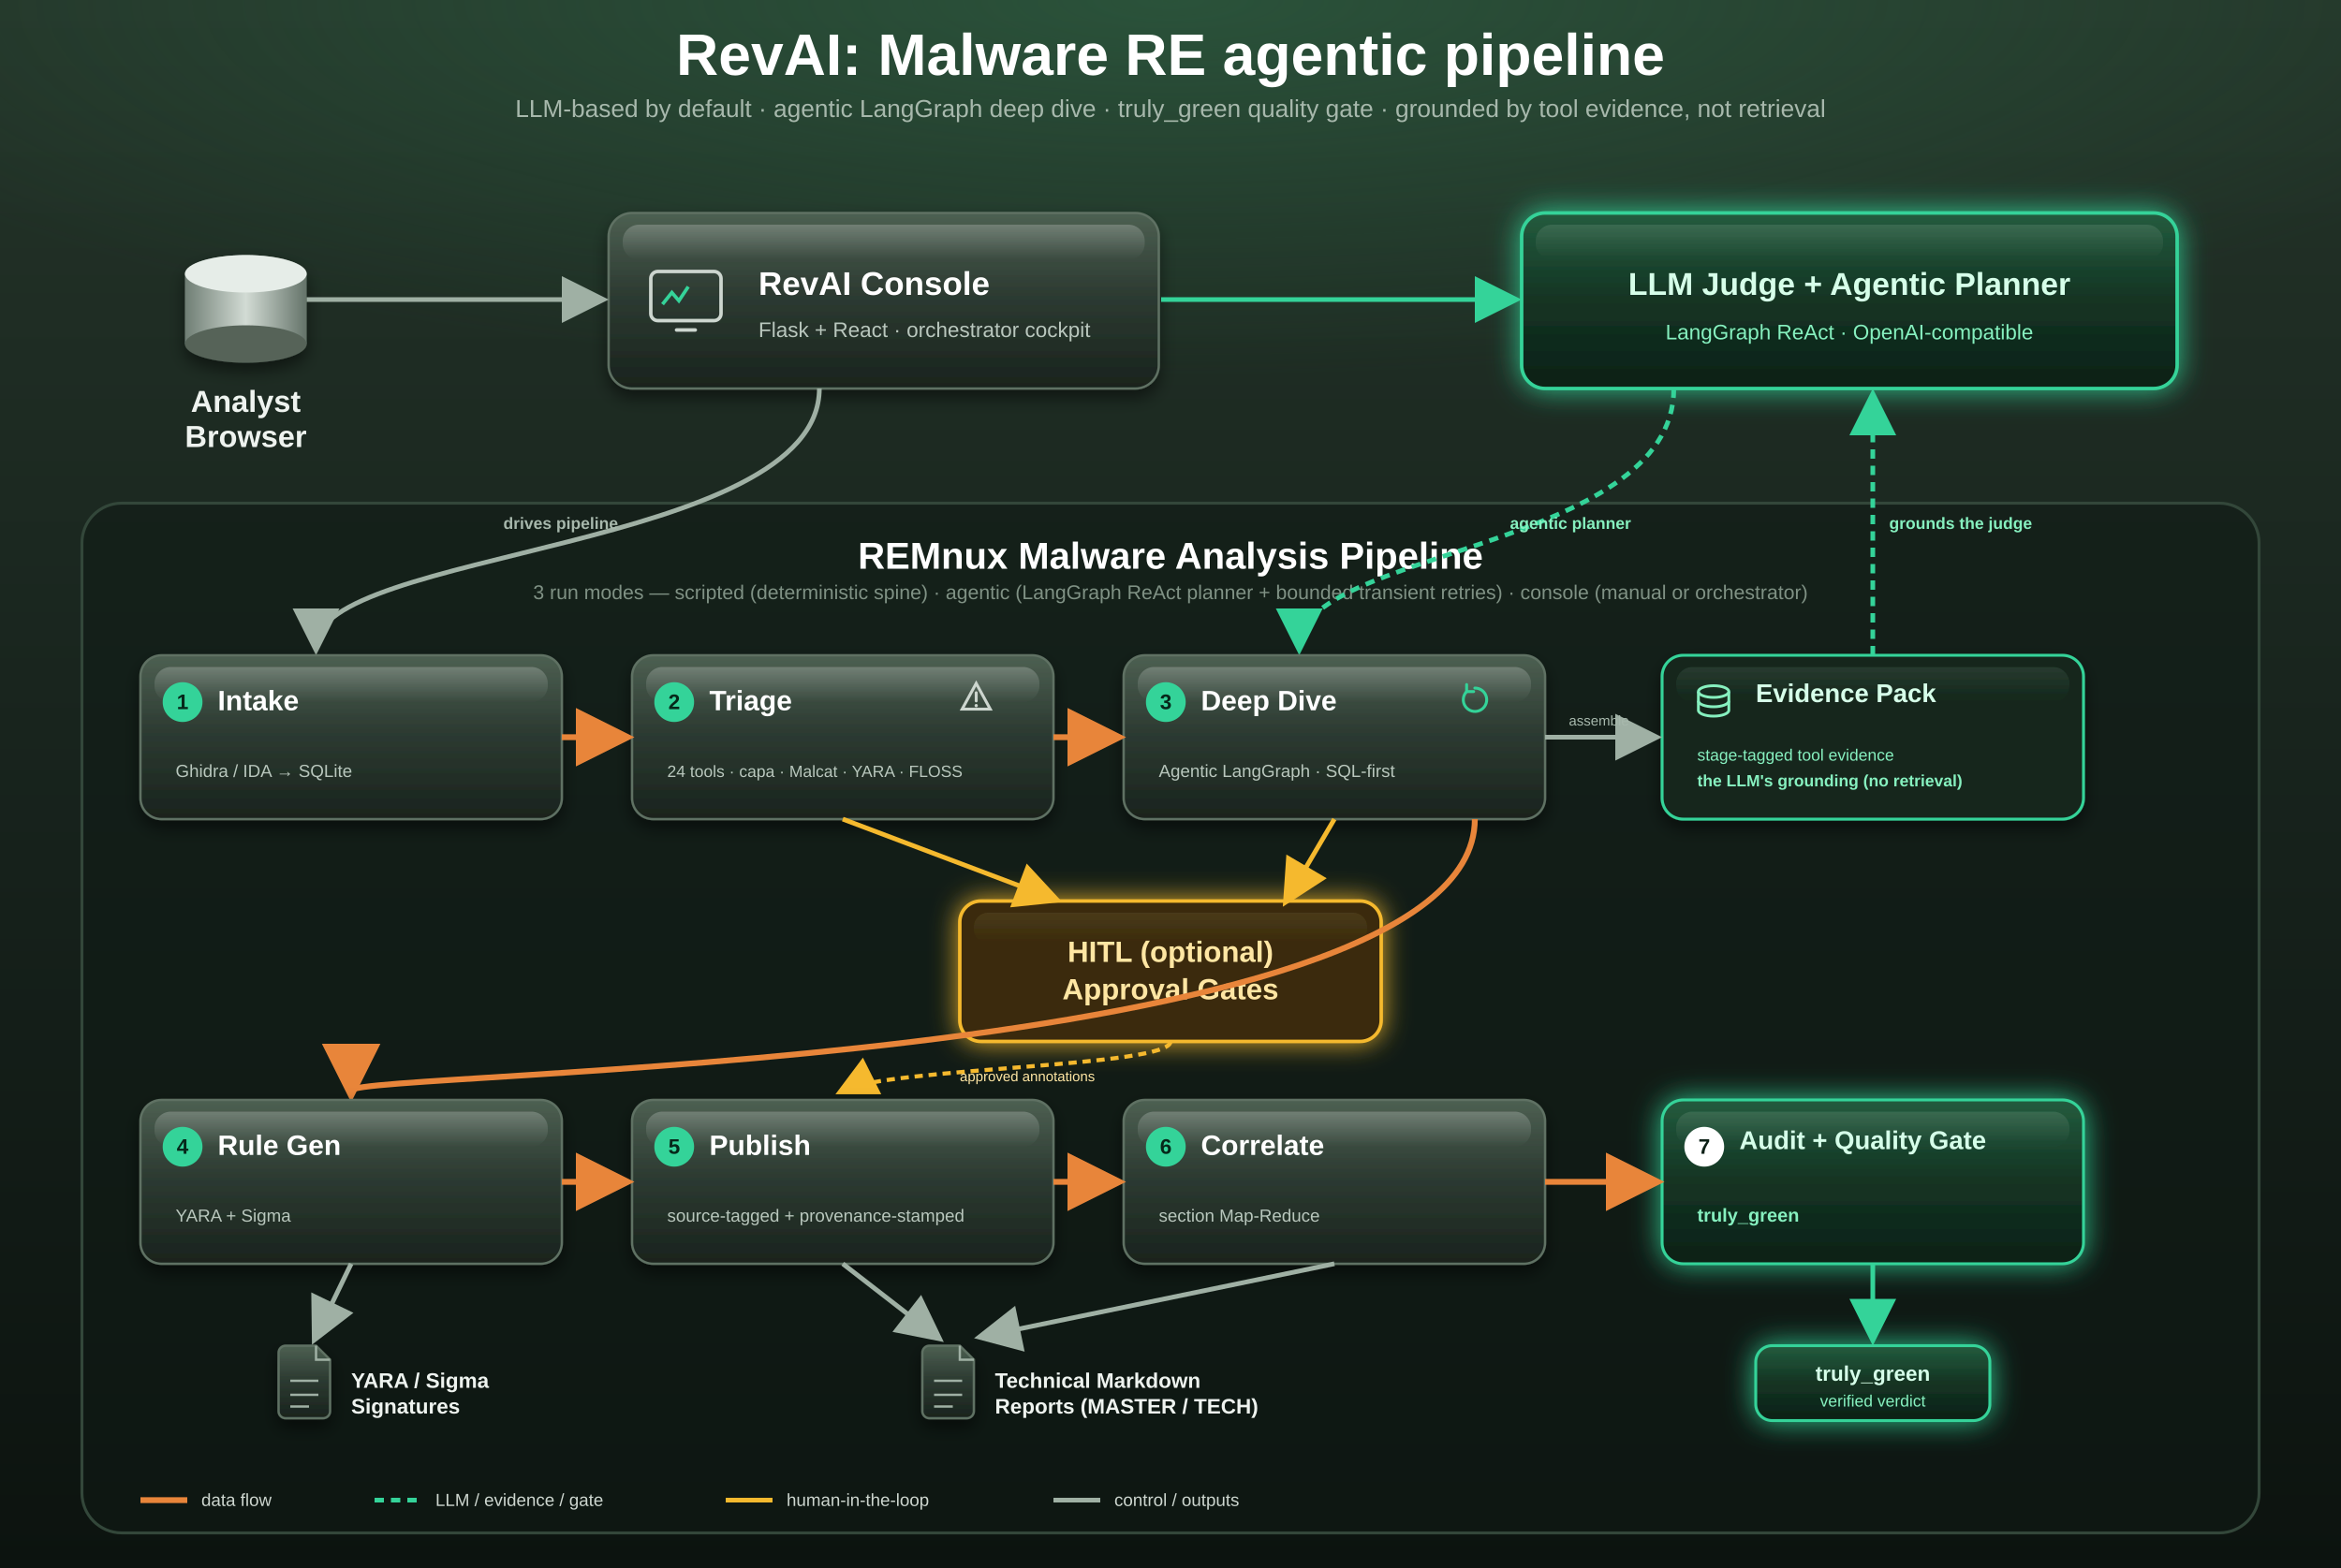
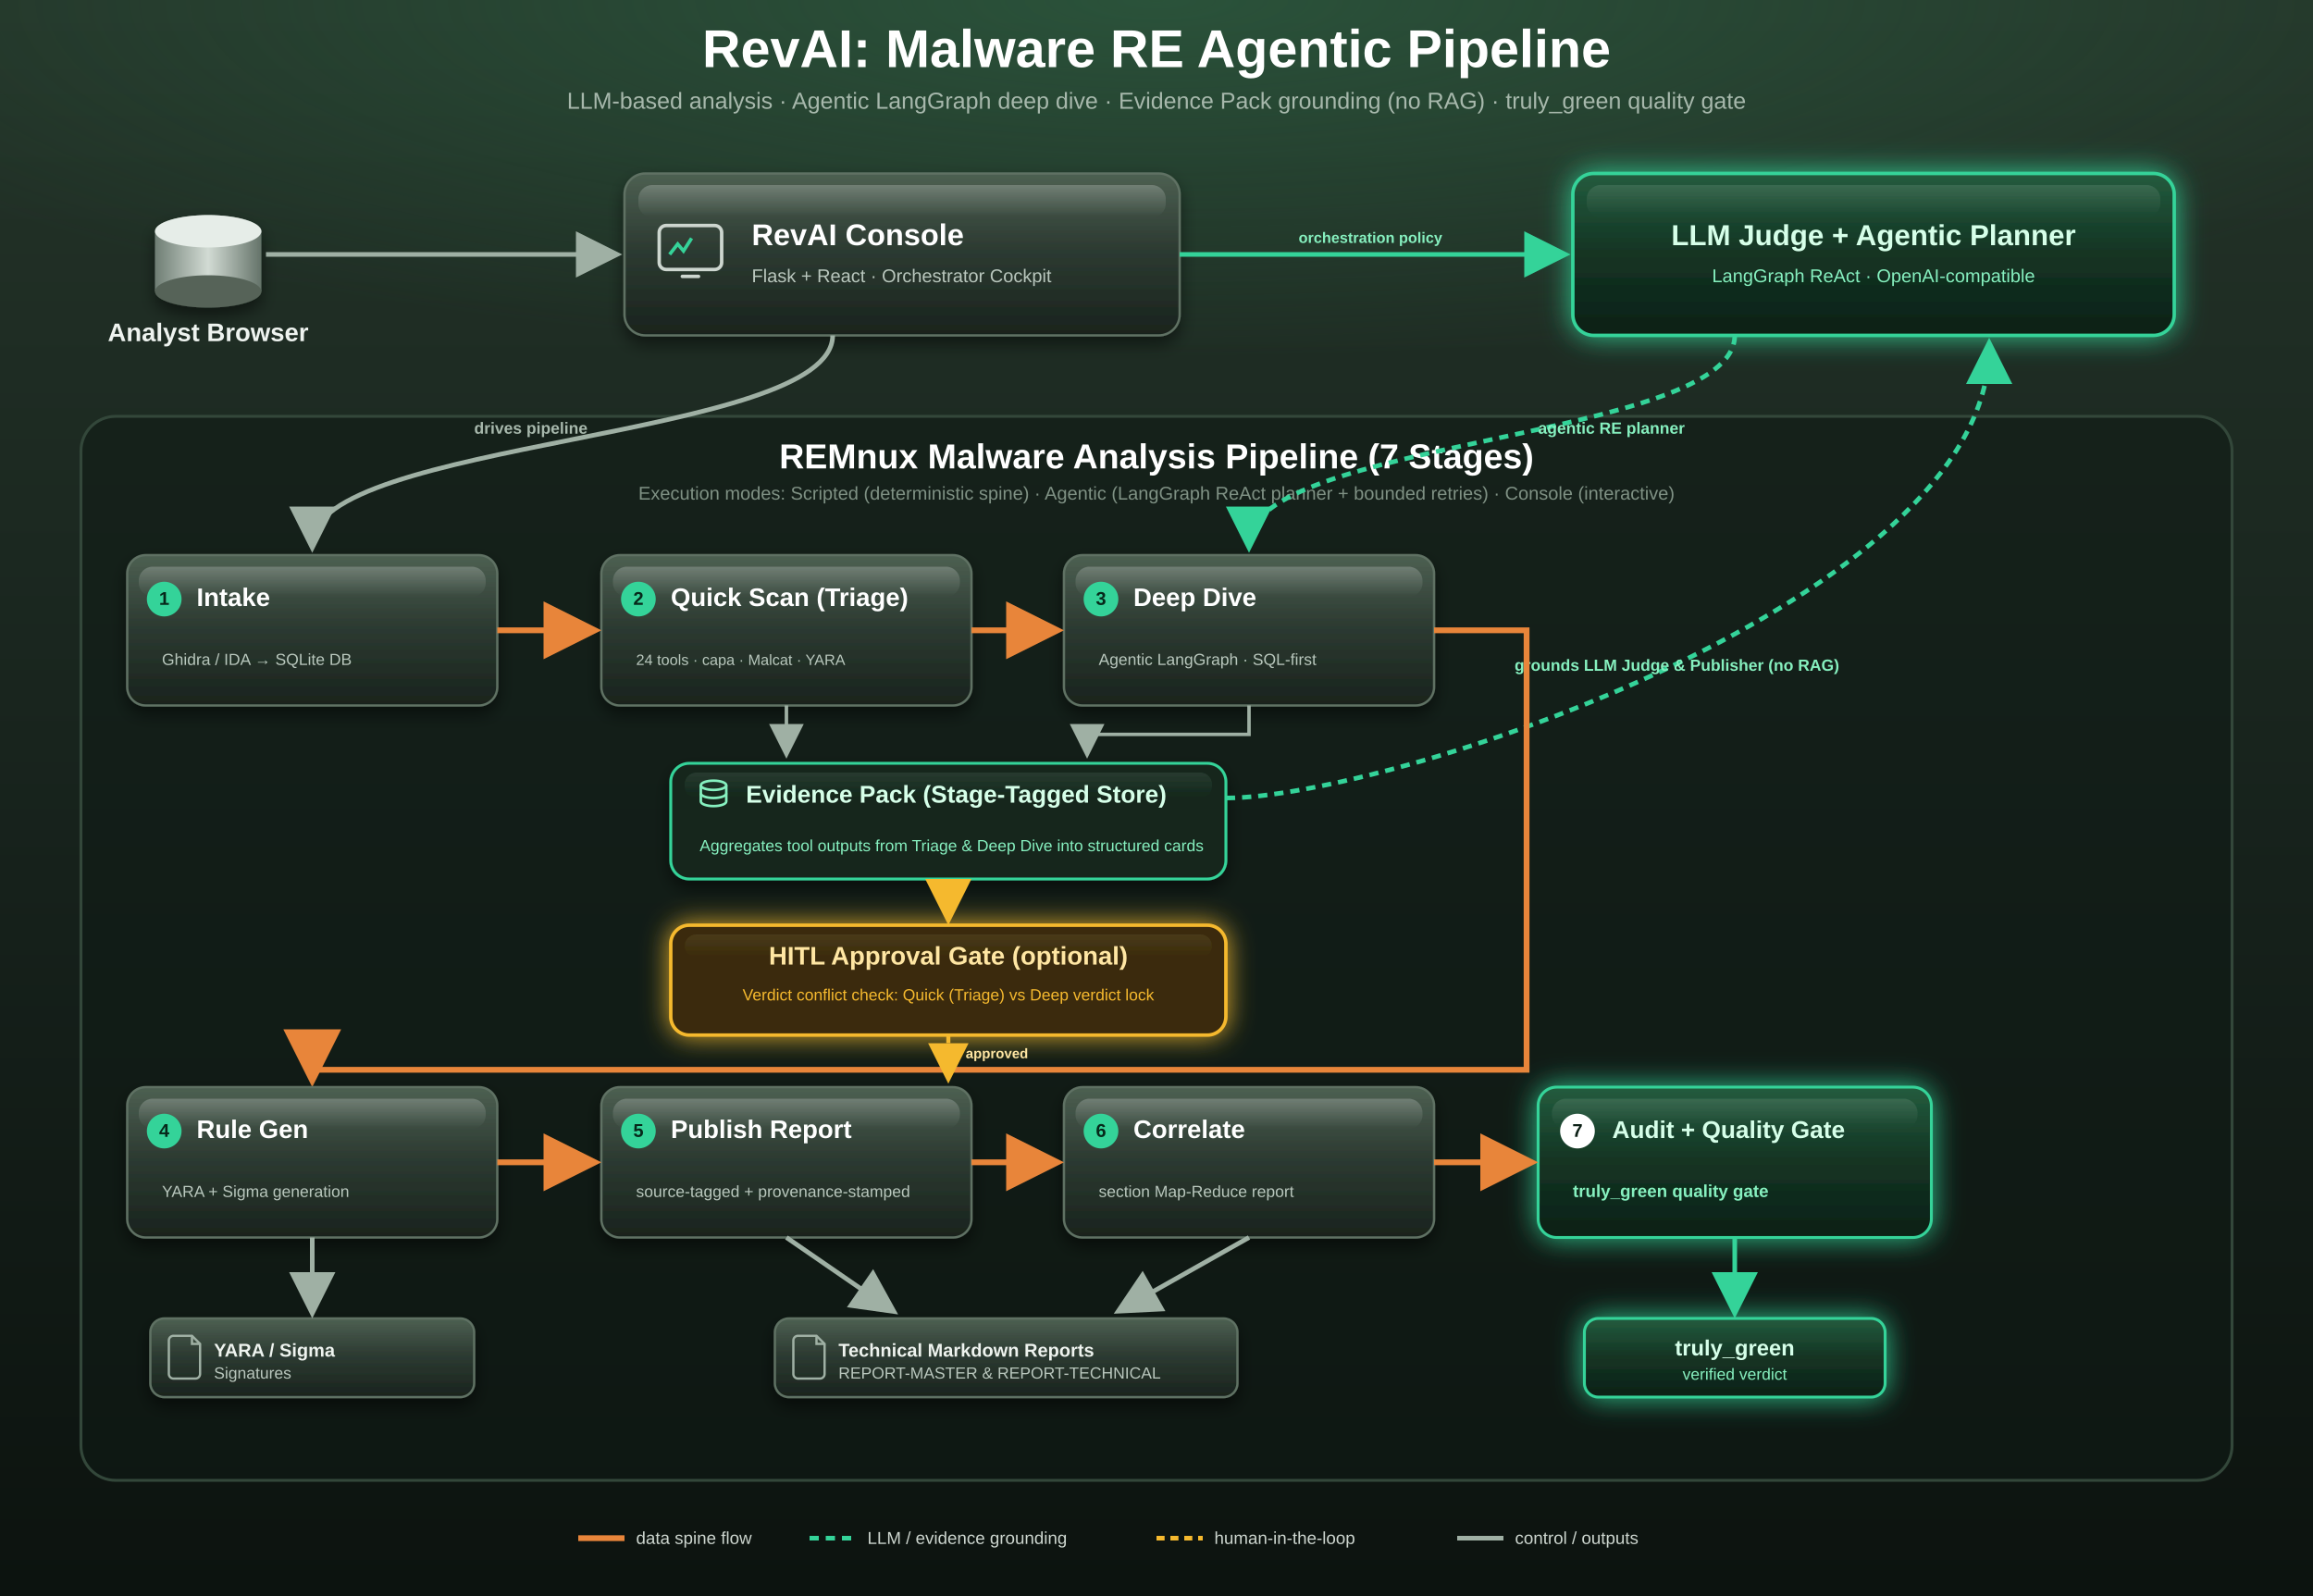
- <svg xmlns="http://www.w3.org/2000/svg" width="2000" height="1340" viewBox="0 0 2000 1340" role="img" aria-label="RevAI malware reverse-engineering agentic pipeline architecture v2">
+ <svg xmlns="http://www.w3.org/2000/svg" width="2000" height="1380" viewBox="0 0 2000 1380" role="img" aria-label="RevAI malware reverse-engineering agentic pipeline architecture v2">
  <defs>
    <linearGradient id="bg" x1="0" y1="0" x2="0" y2="1">
      <stop offset="0%" stop-color="#243429" />
      <stop offset="55%" stop-color="#16211b" />
      <stop offset="100%" stop-color="#0c130f" />
    </linearGradient>
    <radialGradient id="topglow" cx="50%" cy="0%" r="62%">
      <stop offset="0%" stop-color="#2f6b48" stop-opacity="0.55" />
      <stop offset="100%" stop-color="#2f6b48" stop-opacity="0" />
    </radialGradient>
    <linearGradient id="node" x1="0" y1="0" x2="0" y2="1">
      <stop offset="0%" stop-color="#4d6052" />
      <stop offset="46%" stop-color="#2d3b32" />
      <stop offset="100%" stop-color="#19231d" />
    </linearGradient>
    <linearGradient id="nodeG" x1="0" y1="0" x2="0" y2="1">
      <stop offset="0%" stop-color="#235c3e" />
      <stop offset="48%" stop-color="#143524" />
      <stop offset="100%" stop-color="#0c2016" />
    </linearGradient>
    <linearGradient id="sheen" x1="0" y1="0" x2="0" y2="1">
      <stop offset="0%" stop-color="#ffffff" stop-opacity="0.22" />
      <stop offset="100%" stop-color="#ffffff" stop-opacity="0" />
    </linearGradient>
    <linearGradient id="cyl" x1="0" y1="0" x2="1" y2="0">
      <stop offset="0%" stop-color="#6f7e74" />
      <stop offset="50%" stop-color="#d2dbd4" />
      <stop offset="100%" stop-color="#647369" />
    </linearGradient>
    <filter id="sh" x="-30%" y="-30%" width="160%" height="170%">
      <feDropShadow dx="0" dy="7" stdDeviation="7" flood-color="#000000" flood-opacity="0.5" />
    </filter>
    <filter id="gE" x="-60%" y="-60%" width="220%" height="220%">
      <feDropShadow dx="0" dy="0" stdDeviation="12" flood-color="#34d399" flood-opacity="0.9" />
    </filter>
    <filter id="gA" x="-60%" y="-60%" width="220%" height="220%">
      <feDropShadow dx="0" dy="0" stdDeviation="11" flood-color="#f5b92e" flood-opacity="0.9" />
    </filter>
    <marker id="aO" markerWidth="12" markerHeight="12" refX="8" refY="5" orient="auto">
      <path d="M0,0 L10,5 L0,10 z" fill="#e8853a" />
    </marker>
    <marker id="aG" markerWidth="12" markerHeight="12" refX="8" refY="5" orient="auto">
      <path d="M0,0 L10,5 L0,10 z" fill="#9fb0a4" />
    </marker>
    <marker id="aE" markerWidth="12" markerHeight="12" refX="8" refY="5" orient="auto">
      <path d="M0,0 L10,5 L0,10 z" fill="#34d399" />
    </marker>
    <marker id="aA" markerWidth="12" markerHeight="12" refX="8" refY="5" orient="auto">
      <path d="M0,0 L10,5 L0,10 z" fill="#f5b92e" />
    </marker>
  </defs>
-   <rect x="0" y="0" width="2000" height="1340" fill="url(#bg)" />
-   <rect x="0" y="0" width="2000" height="520" fill="url(#topglow)" />
-   <text x="1000" y="64" text-anchor="middle" font-family="Segoe UI, Arial, sans-serif" font-size="50" font-weight="800" fill="#ffffff">RevAI: Malware RE agentic pipeline</text>
-   <text x="1000" y="100" text-anchor="middle" font-family="Segoe UI, Arial, sans-serif" font-size="21" fill="#a7b8ac">LLM-based by default · agentic LangGraph deep dive · truly_green quality gate · grounded by tool evidence, not retrieval</text>
-   <g filter="url(#sh)">
-     <ellipse cx="210" cy="234" rx="52" ry="16" fill="url(#cyl)" />
-     <rect x="158" y="234" width="104" height="60" fill="url(#cyl)" />
-     <ellipse cx="210" cy="294" rx="52" ry="16" fill="#566459" />
-     <ellipse cx="210" cy="234" rx="52" ry="16" fill="#e6ede8" />
-   </g>
-   <text x="210" y="352" text-anchor="middle" font-family="Segoe UI, Arial, sans-serif" font-size="26" font-weight="700" fill="#eef3ef">Analyst</text>
-   <text x="210" y="382" text-anchor="middle" font-family="Segoe UI, Arial, sans-serif" font-size="26" font-weight="700" fill="#eef3ef">Browser</text>
-   <g filter="url(#sh)">
-     <rect x="520" y="182" width="470" height="150" rx="20" fill="url(#node)" stroke="#5f7163" stroke-width="2" />
-     <rect x="532" y="192" width="446" height="30" rx="14" fill="url(#sheen)" />
-     <g transform="translate(556,232)" fill="none" stroke="#cdd6cf" stroke-width="3">
-       <rect x="0" y="0" width="60" height="42" rx="6" />
-       <path d="M10 28 l8 -10 l6 7 l8 -12" stroke="#34d399" />
-       <path d="M22 50 h16" stroke-linecap="round" />
+   <rect x="0" y="0" width="2000" height="1380" fill="url(#bg)" />
+   <rect x="0" y="0" width="2000" height="500" fill="url(#topglow)" />
+   <text x="1000" y="58" text-anchor="middle" font-family="Segoe UI, Arial, sans-serif" font-size="46" font-weight="800" fill="#ffffff">RevAI: Malware RE Agentic Pipeline</text>
+   <text x="1000" y="94" text-anchor="middle" font-family="Segoe UI, Arial, sans-serif" font-size="20" fill="#a7b8ac">LLM-based analysis · Agentic LangGraph deep dive · Evidence Pack grounding (no RAG) · truly_green quality gate</text>
+   <g filter="url(#sh)">
+     <ellipse cx="180" cy="200" rx="46" ry="14" fill="url(#cyl)" />
+     <rect x="134" y="200" width="92" height="52" fill="url(#cyl)" />
+     <ellipse cx="180" cy="252" rx="46" ry="14" fill="#566459" />
+     <ellipse cx="180" cy="200" rx="46" ry="14" fill="#e6ede8" />
+   </g>
+   <text x="180" y="295" text-anchor="middle" font-family="Segoe UI, Arial, sans-serif" font-size="22" font-weight="700" fill="#eef3ef">Analyst Browser</text>
+   <g filter="url(#sh)">
+     <rect x="540" y="150" width="480" height="140" rx="18" fill="url(#node)" stroke="#5f7163" stroke-width="2" />
+     <rect x="552" y="160" width="456" height="28" rx="12" fill="url(#sheen)" />
+     <g transform="translate(570,195)" fill="none" stroke="#cdd6cf" stroke-width="3">
+       <rect x="0" y="0" width="54" height="38" rx="6" />
+       <path d="M9 25 l7 -9 l5 6 l7 -11" stroke="#34d399" />
+       <path d="M20 44 h14" stroke-linecap="round" />
    </g>
-     <text x="648" y="252" font-family="Segoe UI, Arial, sans-serif" font-size="28" font-weight="700" fill="#ffffff">RevAI Console</text>
-     <text x="648" y="288" font-family="Segoe UI, Arial, sans-serif" font-size="18" fill="#b9c7bd">Flask + React · orchestrator cockpit</text>
+     <text x="650" y="212" font-family="Segoe UI, Arial, sans-serif" font-size="26" font-weight="700" fill="#ffffff">RevAI Console</text>
+     <text x="650" y="244" font-family="Segoe UI, Arial, sans-serif" font-size="16" fill="#b9c7bd">Flask + React · Orchestrator Cockpit</text>
  </g>
  <g filter="url(#gE)">
-     <rect x="1300" y="182" width="560" height="150" rx="20" fill="url(#nodeG)" stroke="#34d399" stroke-width="3" />
-     <rect x="1312" y="192" width="536" height="30" rx="14" fill="url(#sheen)" opacity="0.5" />
-   </g>
-   <text x="1580" y="252" text-anchor="middle" font-family="Segoe UI, Arial, sans-serif" font-size="27" font-weight="800" fill="#d6ffe9">LLM Judge + Agentic Planner</text>
-   <text x="1580" y="290" text-anchor="middle" font-family="Segoe UI, Arial, sans-serif" font-size="18" fill="#86f0bf">LangGraph ReAct · OpenAI-compatible</text>
-   <line x1="262" y1="256" x2="512" y2="256" stroke="#9fb0a4" stroke-width="4" marker-end="url(#aG)" />
-   <line x1="992" y1="256" x2="1292" y2="256" stroke="#34d399" stroke-width="4" marker-end="url(#aE)" />
-   <rect x="70" y="430" width="1860" height="880" rx="34" fill="#101a14" fill-opacity="0.55" stroke="#33473a" stroke-width="2.5" />
-   <text x="1000" y="486" text-anchor="middle" font-family="Segoe UI, Arial, sans-serif" font-size="32" font-weight="800" fill="#ffffff">REMnux Malware Analysis Pipeline</text>
-   <text x="1000" y="512" text-anchor="middle" font-family="Segoe UI, Arial, sans-serif" font-size="17" fill="#7f9184">3 run modes — scripted (deterministic spine) · agentic (LangGraph ReAct planner + bounded transient retries) · console (manual or orchestrator)</text>
-   <path d="M700,332 C700,470 270,470 270,552" fill="none" stroke="#9fb0a4" stroke-width="4" marker-end="url(#aG)" />
-   <text x="430" y="452" font-family="Segoe UI, Arial, sans-serif" font-size="14" font-weight="700" fill="#a7b8ac">drives pipeline</text>
-   <path d="M1430,332 C1430,470 1110,470 1110,552" fill="none" stroke="#34d399" stroke-width="4" stroke-dasharray="8 6" marker-end="url(#aE)" />
-   <text x="1290" y="452" font-family="Segoe UI, Arial, sans-serif" font-size="14" font-weight="700" fill="#86f0bf">agentic planner</text>
-   <g filter="url(#sh)">
-     <rect x="120" y="560" width="360" height="140" rx="18" fill="url(#node)" stroke="#5f7163" stroke-width="2" />
-     <rect x="132" y="570" width="336" height="30" rx="14" fill="url(#sheen)" />
-   </g>
-   <circle cx="156" cy="600" r="17" fill="#34d399" />
-   <text x="156" y="606" text-anchor="middle" font-family="Segoe UI, Arial, sans-serif" font-size="18" font-weight="800" fill="#06281a">1</text>
-   <text x="186" y="607" font-family="Segoe UI, Arial, sans-serif" font-size="24" font-weight="700" fill="#ffffff">Intake</text>
-   <text x="150" y="664" font-family="Segoe UI, Arial, sans-serif" font-size="15" fill="#b9c7bd">Ghidra / IDA → SQLite</text>
-   <g filter="url(#sh)">
-     <rect x="540" y="560" width="360" height="140" rx="18" fill="url(#node)" stroke="#5f7163" stroke-width="2" />
-     <rect x="552" y="570" width="336" height="30" rx="14" fill="url(#sheen)" />
-   </g>
-   <circle cx="576" cy="600" r="17" fill="#34d399" />
-   <text x="576" y="606" text-anchor="middle" font-family="Segoe UI, Arial, sans-serif" font-size="18" font-weight="800" fill="#06281a">2</text>
-   <text x="606" y="607" font-family="Segoe UI, Arial, sans-serif" font-size="24" font-weight="700" fill="#ffffff">Triage</text>
-   <g transform="translate(820,582)" fill="none" stroke="#cdd6cf" stroke-width="2.5">
-     <path d="M14 2 L26 24 L2 24 Z" />
-     <line x1="14" y1="10" x2="14" y2="17" stroke-linecap="round" />
-     <circle cx="14" cy="21" r="1.4" fill="#cdd6cf" stroke="none" />
-   </g>
-   <text x="570" y="664" font-family="Segoe UI, Arial, sans-serif" font-size="14" fill="#b9c7bd">24 tools · capa · Malcat · YARA · FLOSS</text>
-   <g filter="url(#sh)">
-     <rect x="960" y="560" width="360" height="140" rx="18" fill="url(#node)" stroke="#5f7163" stroke-width="2" />
-     <rect x="972" y="570" width="336" height="30" rx="14" fill="url(#sheen)" />
-   </g>
-   <circle cx="996" cy="600" r="17" fill="#34d399" />
-   <text x="996" y="606" text-anchor="middle" font-family="Segoe UI, Arial, sans-serif" font-size="18" font-weight="800" fill="#06281a">3</text>
-   <text x="1026" y="607" font-family="Segoe UI, Arial, sans-serif" font-size="24" font-weight="700" fill="#ffffff">Deep Dive</text>
-   <g transform="translate(1240,584)" fill="none" stroke="#34d399" stroke-width="2.5">
-     <path d="M20 4 a10 10 0 1 1 -7 3" stroke-linecap="round" />
-     <path d="M13 1 l0 6 l6 0" stroke-linecap="round" stroke-linejoin="round" />
-   </g>
-   <text x="990" y="664" font-family="Segoe UI, Arial, sans-serif" font-size="15" fill="#b9c7bd">Agentic LangGraph · SQL-first</text>
-   <g filter="url(#sh)">
-     <rect x="1420" y="560" width="360" height="140" rx="18" fill="#12271b" stroke="#34d399" stroke-width="2.5" />
-     <rect x="1432" y="570" width="336" height="30" rx="14" fill="url(#sheen)" opacity="0.4" />
-   </g>
-   <g transform="translate(1450,586)" fill="none" stroke="#86f0bf" stroke-width="2.4">
-     <ellipse cx="14" cy="5" rx="13" ry="5" />
-     <path d="M1 5 v8 a13 5 0 0 0 26 0 v-8" />
-     <path d="M1 13 v8 a13 5 0 0 0 26 0 v-8" />
-   </g>
-   <text x="1500" y="600" font-family="Segoe UI, Arial, sans-serif" font-size="22" font-weight="800" fill="#d6ffe9">Evidence Pack</text>
-   <text x="1450" y="650" font-family="Segoe UI, Arial, sans-serif" font-size="14" fill="#86f0bf">stage-tagged tool evidence</text>
-   <text x="1450" y="672" font-family="Segoe UI, Arial, sans-serif" font-size="14" font-weight="700" fill="#86f0bf">the LLM's grounding (no retrieval)</text>
-   <line x1="480" y1="630" x2="532" y2="630" stroke="#e8853a" stroke-width="5" marker-end="url(#aO)" />
-   <line x1="900" y1="630" x2="952" y2="630" stroke="#e8853a" stroke-width="5" marker-end="url(#aO)" />
-   <line x1="1320" y1="630" x2="1412" y2="630" stroke="#9fb0a4" stroke-width="4" marker-end="url(#aG)" />
-   <text x="1366" y="620" text-anchor="middle" font-family="Segoe UI, Arial, sans-serif" font-size="12" fill="#a7b8ac">assemble</text>
-   <line x1="1600" y1="560" x2="1600" y2="340" stroke="#34d399" stroke-width="4" stroke-dasharray="8 6" marker-end="url(#aE)" />
-   <text x="1614" y="452" font-family="Segoe UI, Arial, sans-serif" font-size="14" font-weight="700" fill="#86f0bf">grounds the judge</text>
+     <rect x="1360" y="150" width="520" height="140" rx="18" fill="url(#nodeG)" stroke="#34d399" stroke-width="3" />
+     <rect x="1372" y="160" width="496" height="28" rx="12" fill="url(#sheen)" opacity="0.5" />
+   </g>
+   <text x="1620" y="212" text-anchor="middle" font-family="Segoe UI, Arial, sans-serif" font-size="25" font-weight="800" fill="#d6ffe9">LLM Judge + Agentic Planner</text>
+   <text x="1620" y="244" text-anchor="middle" font-family="Segoe UI, Arial, sans-serif" font-size="16" fill="#86f0bf">LangGraph ReAct · OpenAI-compatible</text>
+   <line x1="230" y1="220" x2="530" y2="220" stroke="#9fb0a4" stroke-width="4" marker-end="url(#aG)" />
+   <line x1="1020" y1="220" x2="1350" y2="220" stroke="#34d399" stroke-width="4" marker-end="url(#aE)" />
+   <text x="1185" y="210" text-anchor="middle" font-family="Segoe UI, Arial, sans-serif" font-size="13" font-weight="700" fill="#86f0bf">orchestration policy</text>
+   <rect x="70" y="360" width="1860" height="920" rx="30" fill="#101a14" fill-opacity="0.55" stroke="#33473a" stroke-width="2.5" />
+   <text x="1000" y="405" text-anchor="middle" font-family="Segoe UI, Arial, sans-serif" font-size="30" font-weight="800" fill="#ffffff">REMnux Malware Analysis Pipeline (7 Stages)</text>
+   <text x="1000" y="432" text-anchor="middle" font-family="Segoe UI, Arial, sans-serif" font-size="16" fill="#7f9184">Execution modes: Scripted (deterministic spine) · Agentic (LangGraph ReAct planner + bounded retries) · Console (interactive)</text>
+   <path d="M 720 290 C 720 380 270 380 270 470" fill="none" stroke="#9fb0a4" stroke-width="4" marker-end="url(#aG)" />
+   <text x="410" y="375" font-family="Segoe UI, Arial, sans-serif" font-size="14" font-weight="700" fill="#a7b8ac">drives pipeline</text>
+   <path d="M 1500 290 C 1500 380 1080 380 1080 470" fill="none" stroke="#34d399" stroke-width="4" stroke-dasharray="8 6" marker-end="url(#aE)" />
+   <text x="1330" y="375" font-family="Segoe UI, Arial, sans-serif" font-size="14" font-weight="700" fill="#86f0bf">agentic RE planner</text>
+   <g filter="url(#sh)">
+     <rect x="110" y="480" width="320" height="130" rx="16" fill="url(#node)" stroke="#5f7163" stroke-width="2" />
+     <rect x="120" y="490" width="300" height="26" rx="12" fill="url(#sheen)" />
+   </g>
+   <circle cx="142" cy="518" r="15" fill="#34d399" />
+   <text x="142" y="523" text-anchor="middle" font-family="Segoe UI, Arial, sans-serif" font-size="16" font-weight="800" fill="#06281a">1</text>
+   <text x="170" y="524" font-family="Segoe UI, Arial, sans-serif" font-size="22" font-weight="700" fill="#ffffff">Intake</text>
+   <text x="140" y="575" font-family="Segoe UI, Arial, sans-serif" font-size="14" fill="#b9c7bd">Ghidra / IDA → SQLite DB</text>
+   <g filter="url(#sh)">
+     <rect x="520" y="480" width="320" height="130" rx="16" fill="url(#node)" stroke="#5f7163" stroke-width="2" />
+     <rect x="530" y="490" width="300" height="26" rx="12" fill="url(#sheen)" />
+   </g>
+   <circle cx="552" cy="518" r="15" fill="#34d399" />
+   <text x="552" y="523" text-anchor="middle" font-family="Segoe UI, Arial, sans-serif" font-size="16" font-weight="800" fill="#06281a">2</text>
+   <text x="580" y="524" font-family="Segoe UI, Arial, sans-serif" font-size="22" font-weight="700" fill="#ffffff">Quick Scan (Triage)</text>
+   <text x="550" y="575" font-family="Segoe UI, Arial, sans-serif" font-size="13" fill="#b9c7bd">24 tools · capa · Malcat · YARA</text>
+   <g filter="url(#sh)">
+     <rect x="920" y="480" width="320" height="130" rx="16" fill="url(#node)" stroke="#5f7163" stroke-width="2" />
+     <rect x="930" y="490" width="300" height="26" rx="12" fill="url(#sheen)" />
+   </g>
+   <circle cx="952" cy="518" r="15" fill="#34d399" />
+   <text x="952" y="523" text-anchor="middle" font-family="Segoe UI, Arial, sans-serif" font-size="16" font-weight="800" fill="#06281a">3</text>
+   <text x="980" y="524" font-family="Segoe UI, Arial, sans-serif" font-size="22" font-weight="700" fill="#ffffff">Deep Dive</text>
+   <text x="950" y="575" font-family="Segoe UI, Arial, sans-serif" font-size="14" fill="#b9c7bd">Agentic LangGraph · SQL-first</text>
+   <line x1="430" y1="545" x2="510" y2="545" stroke="#e8853a" stroke-width="5" marker-end="url(#aO)" />
+   <line x1="840" y1="545" x2="910" y2="545" stroke="#e8853a" stroke-width="5" marker-end="url(#aO)" />
+   <g filter="url(#sh)">
+     <rect x="580" y="660" width="480" height="100" rx="16" fill="#12271b" stroke="#34d399" stroke-width="2.5" />
+     <rect x="592" y="668" width="456" height="22" rx="10" fill="url(#sheen)" opacity="0.4" />
+   </g>
+   <g transform="translate(605,675)" fill="none" stroke="#86f0bf" stroke-width="2.2">
+     <ellipse cx="12" cy="4" rx="11" ry="4" />
+     <path d="M1 4 v7 a11 4 0 0 0 22 0 v-7" />
+     <path d="M1 11 v7 a11 4 0 0 0 22 0 v-7" />
+   </g>
+   <text x="645" y="694" font-family="Segoe UI, Arial, sans-serif" font-size="21" font-weight="800" fill="#d6ffe9">Evidence Pack (Stage-Tagged Store)</text>
+   <text x="605" y="736" font-family="Segoe UI, Arial, sans-serif" font-size="14" fill="#86f0bf">Aggregates tool outputs from Triage &amp; Deep Dive into structured cards</text>
+   <path d="M 680 610 L 680 650" fill="none" stroke="#9fb0a4" stroke-width="3" marker-end="url(#aG)" />
+   <path d="M 1080 610 L 1080 635 L 940 635 L 940 650" fill="none" stroke="#9fb0a4" stroke-width="3" marker-end="url(#aG)" />
+   <path d="M 1060 690 C 1200 690 1720 520 1720 300" fill="none" stroke="#34d399" stroke-width="4" stroke-dasharray="8 6" marker-end="url(#aE)" />
+   <text x="1450" y="580" text-anchor="middle" font-family="Segoe UI, Arial, sans-serif" font-size="14" font-weight="700" fill="#86f0bf">grounds LLM Judge &amp; Publisher (no RAG)</text>
  <g filter="url(#gA)">
-     <rect x="820" y="770" width="360" height="120" rx="18" fill="#3a2a08" stroke="#f5b92e" stroke-width="3" />
-     <rect x="832" y="780" width="336" height="26" rx="12" fill="url(#sheen)" opacity="0.35" />
-   </g>
-   <text x="1000" y="822" text-anchor="middle" font-family="Segoe UI, Arial, sans-serif" font-size="25" font-weight="800" fill="#ffe6a3">HITL (optional)</text>
-   <text x="1000" y="854" text-anchor="middle" font-family="Segoe UI, Arial, sans-serif" font-size="25" font-weight="800" fill="#ffe6a3">Approval Gates</text>
-   <line x1="720" y1="700" x2="900" y2="768" stroke="#f5b92e" stroke-width="4" marker-end="url(#aA)" />
-   <line x1="1140" y1="700" x2="1100" y2="768" stroke="#f5b92e" stroke-width="4" marker-end="url(#aA)" />
-   <path d="M1000,890 C1000,912 760,912 720,932" fill="none" stroke="#f5b92e" stroke-width="3.5" stroke-dasharray="7 5" marker-end="url(#aA)" />
-   <text x="820" y="924" font-family="Segoe UI, Arial, sans-serif" font-size="12" fill="#ffe6a3">approved annotations</text>
-   <path d="M1260,700 C1260,915 300,915 300,932" fill="none" stroke="#e8853a" stroke-width="5" marker-end="url(#aO)" />
-   <g filter="url(#sh)">
-     <rect x="120" y="940" width="360" height="140" rx="18" fill="url(#node)" stroke="#5f7163" stroke-width="2" />
-     <rect x="132" y="950" width="336" height="30" rx="14" fill="url(#sheen)" />
-   </g>
-   <circle cx="156" cy="980" r="17" fill="#34d399" />
-   <text x="156" y="986" text-anchor="middle" font-family="Segoe UI, Arial, sans-serif" font-size="18" font-weight="800" fill="#06281a">4</text>
-   <text x="186" y="987" font-family="Segoe UI, Arial, sans-serif" font-size="24" font-weight="700" fill="#ffffff">Rule Gen</text>
-   <text x="150" y="1044" font-family="Segoe UI, Arial, sans-serif" font-size="15" fill="#b9c7bd">YARA + Sigma</text>
-   <g filter="url(#sh)">
-     <rect x="540" y="940" width="360" height="140" rx="18" fill="url(#node)" stroke="#5f7163" stroke-width="2" />
-     <rect x="552" y="950" width="336" height="30" rx="14" fill="url(#sheen)" />
-   </g>
-   <circle cx="576" cy="980" r="17" fill="#34d399" />
-   <text x="576" y="986" text-anchor="middle" font-family="Segoe UI, Arial, sans-serif" font-size="18" font-weight="800" fill="#06281a">5</text>
-   <text x="606" y="987" font-family="Segoe UI, Arial, sans-serif" font-size="24" font-weight="700" fill="#ffffff">Publish</text>
-   <text x="570" y="1044" font-family="Segoe UI, Arial, sans-serif" font-size="15" fill="#b9c7bd">source-tagged + provenance-stamped</text>
-   <g filter="url(#sh)">
-     <rect x="960" y="940" width="360" height="140" rx="18" fill="url(#node)" stroke="#5f7163" stroke-width="2" />
-     <rect x="972" y="950" width="336" height="30" rx="14" fill="url(#sheen)" />
-   </g>
-   <circle cx="996" cy="980" r="17" fill="#34d399" />
-   <text x="996" y="986" text-anchor="middle" font-family="Segoe UI, Arial, sans-serif" font-size="18" font-weight="800" fill="#06281a">6</text>
-   <text x="1026" y="987" font-family="Segoe UI, Arial, sans-serif" font-size="24" font-weight="700" fill="#ffffff">Correlate</text>
-   <text x="990" y="1044" font-family="Segoe UI, Arial, sans-serif" font-size="15" fill="#b9c7bd">section Map-Reduce</text>
+     <rect x="580" y="800" width="480" height="95" rx="16" fill="#3a2a08" stroke="#f5b92e" stroke-width="3" />
+     <rect x="592" y="808" width="456" height="20" rx="10" fill="url(#sheen)" opacity="0.35" />
+   </g>
+   <text x="820" y="834" text-anchor="middle" font-family="Segoe UI, Arial, sans-serif" font-size="22" font-weight="800" fill="#ffe6a3">HITL Approval Gate (optional)</text>
+   <text x="820" y="865" text-anchor="middle" font-family="Segoe UI, Arial, sans-serif" font-size="14" fill="#f5b92e">Verdict conflict check: Quick (Triage) vs Deep verdict lock</text>
+   <line x1="820" y1="760" x2="820" y2="792" stroke="#f5b92e" stroke-width="4" marker-end="url(#aA)" />
+   <path d="M 1240 545 L 1320 545 L 1320 925 L 270 925 L 270 930" fill="none" stroke="#e8853a" stroke-width="5" marker-end="url(#aO)" />
+   <path d="M 820 895 L 820 930" fill="none" stroke="#f5b92e" stroke-width="3.5" stroke-dasharray="7 5" marker-end="url(#aA)" />
+   <text x="835" y="915" font-family="Segoe UI, Arial, sans-serif" font-size="12" font-weight="700" fill="#ffe6a3">approved</text>
+   <g filter="url(#sh)">
+     <rect x="110" y="940" width="320" height="130" rx="16" fill="url(#node)" stroke="#5f7163" stroke-width="2" />
+     <rect x="120" y="950" width="300" height="26" rx="12" fill="url(#sheen)" />
+   </g>
+   <circle cx="142" cy="978" r="15" fill="#34d399" />
+   <text x="142" y="983" text-anchor="middle" font-family="Segoe UI, Arial, sans-serif" font-size="16" font-weight="800" fill="#06281a">4</text>
+   <text x="170" y="984" font-family="Segoe UI, Arial, sans-serif" font-size="22" font-weight="700" fill="#ffffff">Rule Gen</text>
+   <text x="140" y="1035" font-family="Segoe UI, Arial, sans-serif" font-size="14" fill="#b9c7bd">YARA + Sigma generation</text>
+   <g filter="url(#sh)">
+     <rect x="520" y="940" width="320" height="130" rx="16" fill="url(#node)" stroke="#5f7163" stroke-width="2" />
+     <rect x="530" y="950" width="300" height="26" rx="12" fill="url(#sheen)" />
+   </g>
+   <circle cx="552" cy="978" r="15" fill="#34d399" />
+   <text x="552" y="983" text-anchor="middle" font-family="Segoe UI, Arial, sans-serif" font-size="16" font-weight="800" fill="#06281a">5</text>
+   <text x="580" y="984" font-family="Segoe UI, Arial, sans-serif" font-size="22" font-weight="700" fill="#ffffff">Publish Report</text>
+   <text x="550" y="1035" font-family="Segoe UI, Arial, sans-serif" font-size="14" fill="#b9c7bd">source-tagged + provenance-stamped</text>
+   <g filter="url(#sh)">
+     <rect x="920" y="940" width="320" height="130" rx="16" fill="url(#node)" stroke="#5f7163" stroke-width="2" />
+     <rect x="930" y="950" width="300" height="26" rx="12" fill="url(#sheen)" />
+   </g>
+   <circle cx="952" cy="978" r="15" fill="#34d399" />
+   <text x="952" y="983" text-anchor="middle" font-family="Segoe UI, Arial, sans-serif" font-size="16" font-weight="800" fill="#06281a">6</text>
+   <text x="980" y="984" font-family="Segoe UI, Arial, sans-serif" font-size="22" font-weight="700" fill="#ffffff">Correlate</text>
+   <text x="950" y="1035" font-family="Segoe UI, Arial, sans-serif" font-size="14" fill="#b9c7bd">section Map-Reduce report</text>
  <g filter="url(#gE)">
-     <rect x="1420" y="940" width="360" height="140" rx="18" fill="url(#nodeG)" stroke="#34d399" stroke-width="2.5" />
-     <rect x="1432" y="950" width="336" height="30" rx="14" fill="url(#sheen)" opacity="0.5" />
-   </g>
-   <circle cx="1456" cy="980" r="17" fill="#ffffff" />
-   <text x="1456" y="986" text-anchor="middle" font-family="Segoe UI, Arial, sans-serif" font-size="18" font-weight="800" fill="#0c2016">7</text>
-   <text x="1486" y="982" font-family="Segoe UI, Arial, sans-serif" font-size="22" font-weight="800" fill="#d6ffe9">Audit + Quality Gate</text>
-   <text x="1450" y="1044" font-family="Segoe UI, Arial, sans-serif" font-size="16" font-weight="700" fill="#86f0bf">truly_green</text>
-   <line x1="480" y1="1010" x2="532" y2="1010" stroke="#e8853a" stroke-width="5" marker-end="url(#aO)" />
-   <line x1="900" y1="1010" x2="952" y2="1010" stroke="#e8853a" stroke-width="5" marker-end="url(#aO)" />
-   <line x1="1320" y1="1010" x2="1412" y2="1010" stroke="#e8853a" stroke-width="5" marker-end="url(#aO)" />
-   <g filter="url(#sh)">
-     <path d="M244 1150 h26 l12 12 v44 a6 6 0 0 1 -6 6 h-32 a6 6 0 0 1 -6 -6 v-50 a6 6 0 0 1 6 -6 z" fill="url(#node)" stroke="#5f7163" stroke-width="2" />
-     <path d="M270 1150 v12 h12" fill="none" stroke="#9fb0a4" stroke-width="2" />
-     <path d="M248 1180 h24 M248 1192 h24 M248 1202 h16" stroke="#9fb0a4" stroke-width="2" />
-   </g>
-   <text x="300" y="1186" font-family="Segoe UI, Arial, sans-serif" font-size="18" font-weight="700" fill="#eef3ef">YARA / Sigma</text>
-   <text x="300" y="1208" font-family="Segoe UI, Arial, sans-serif" font-size="18" font-weight="700" fill="#eef3ef">Signatures</text>
-   <line x1="300" y1="1080" x2="270" y2="1142" stroke="#9fb0a4" stroke-width="4" marker-end="url(#aG)" />
-   <g filter="url(#sh)">
-     <path d="M794 1150 h26 l12 12 v44 a6 6 0 0 1 -6 6 h-32 a6 6 0 0 1 -6 -6 v-50 a6 6 0 0 1 6 -6 z" fill="url(#node)" stroke="#5f7163" stroke-width="2" />
-     <path d="M820 1150 v12 h12" fill="none" stroke="#9fb0a4" stroke-width="2" />
-     <path d="M798 1180 h24 M798 1192 h24 M798 1202 h16" stroke="#9fb0a4" stroke-width="2" />
-   </g>
-   <text x="850" y="1186" font-family="Segoe UI, Arial, sans-serif" font-size="18" font-weight="700" fill="#eef3ef">Technical Markdown</text>
-   <text x="850" y="1208" font-family="Segoe UI, Arial, sans-serif" font-size="18" font-weight="700" fill="#eef3ef">Reports (MASTER / TECH)</text>
-   <line x1="720" y1="1080" x2="800" y2="1142" stroke="#9fb0a4" stroke-width="4" marker-end="url(#aG)" />
-   <line x1="1140" y1="1080" x2="840" y2="1142" stroke="#9fb0a4" stroke-width="4" marker-end="url(#aG)" />
+     <rect x="1330" y="940" width="340" height="130" rx="16" fill="url(#nodeG)" stroke="#34d399" stroke-width="2.5" />
+     <rect x="1342" y="950" width="316" height="26" rx="12" fill="url(#sheen)" opacity="0.5" />
+   </g>
+   <circle cx="1364" cy="978" r="15" fill="#ffffff" />
+   <text x="1364" y="983" text-anchor="middle" font-family="Segoe UI, Arial, sans-serif" font-size="16" font-weight="800" fill="#0c2016">7</text>
+   <text x="1394" y="984" font-family="Segoe UI, Arial, sans-serif" font-size="21" font-weight="800" fill="#d6ffe9">Audit + Quality Gate</text>
+   <text x="1360" y="1035" font-family="Segoe UI, Arial, sans-serif" font-size="15" font-weight="700" fill="#86f0bf">truly_green quality gate</text>
+   <line x1="430" y1="1005" x2="510" y2="1005" stroke="#e8853a" stroke-width="5" marker-end="url(#aO)" />
+   <line x1="840" y1="1005" x2="910" y2="1005" stroke="#e8853a" stroke-width="5" marker-end="url(#aO)" />
+   <line x1="1240" y1="1005" x2="1320" y2="1005" stroke="#e8853a" stroke-width="5" marker-end="url(#aO)" />
+   <g filter="url(#sh)">
+     <rect x="130" y="1140" width="280" height="68" rx="12" fill="url(#node)" stroke="#5f7163" stroke-width="2" />
+     <path d="M150 1155 h16 l7 7 v26 a4 4 0 0 1 -4 4 h-19 a4 4 0 0 1 -4 -4 v-29 a4 4 0 0 1 4 -4 z" fill="none" stroke="#9fb0a4" stroke-width="2" />
+     <path d="M166 1155 v7 h7" fill="none" stroke="#9fb0a4" stroke-width="2" />
+     <text x="185" y="1173" font-family="Segoe UI, Arial, sans-serif" font-size="16" font-weight="700" fill="#eef3ef">YARA / Sigma</text>
+     <text x="185" y="1192" font-family="Segoe UI, Arial, sans-serif" font-size="14" fill="#b9c7bd">Signatures</text>
+   </g>
+   <line x1="270" y1="1070" x2="270" y2="1132" stroke="#9fb0a4" stroke-width="4" marker-end="url(#aG)" />
+   <g filter="url(#sh)">
+     <rect x="670" y="1140" width="400" height="68" rx="12" fill="url(#node)" stroke="#5f7163" stroke-width="2" />
+     <path d="M690 1155 h16 l7 7 v26 a4 4 0 0 1 -4 4 h-19 a4 4 0 0 1 -4 -4 v-29 a4 4 0 0 1 4 -4 z" fill="none" stroke="#9fb0a4" stroke-width="2" />
+     <path d="M706 1155 v7 h7" fill="none" stroke="#9fb0a4" stroke-width="2" />
+     <text x="725" y="1173" font-family="Segoe UI, Arial, sans-serif" font-size="16" font-weight="700" fill="#eef3ef">Technical Markdown Reports</text>
+     <text x="725" y="1192" font-family="Segoe UI, Arial, sans-serif" font-size="14" fill="#b9c7bd">REPORT-MASTER &amp; REPORT-TECHNICAL</text>
+   </g>
+   <line x1="680" y1="1070" x2="770" y2="1132" stroke="#9fb0a4" stroke-width="4" marker-end="url(#aG)" />
+   <line x1="1080" y1="1070" x2="970" y2="1132" stroke="#9fb0a4" stroke-width="4" marker-end="url(#aG)" />
  <g filter="url(#gE)">
-     <rect x="1500" y="1150" width="200" height="64" rx="14" fill="url(#nodeG)" stroke="#34d399" stroke-width="2.5" />
-   </g>
-   <text x="1600" y="1180" text-anchor="middle" font-family="Segoe UI, Arial, sans-serif" font-size="18" font-weight="800" fill="#d6ffe9">truly_green</text>
-   <text x="1600" y="1202" text-anchor="middle" font-family="Segoe UI, Arial, sans-serif" font-size="14" fill="#86f0bf">verified verdict</text>
-   <line x1="1600" y1="1080" x2="1600" y2="1142" stroke="#34d399" stroke-width="4" marker-end="url(#aE)" />
-   <g font-family="Segoe UI, Arial, sans-serif" font-size="15" fill="#cdd6cf">
-     <line x1="120" y1="1282" x2="160" y2="1282" stroke="#e8853a" stroke-width="5" />
-     <text x="172" y="1287">data flow</text>
-     <line x1="320" y1="1282" x2="360" y2="1282" stroke="#34d399" stroke-width="4" stroke-dasharray="8 6" />
-     <text x="372" y="1287">LLM / evidence / gate</text>
-     <line x1="620" y1="1282" x2="660" y2="1282" stroke="#f5b92e" stroke-width="4" />
-     <text x="672" y="1287">human-in-the-loop</text>
-     <line x1="900" y1="1282" x2="940" y2="1282" stroke="#9fb0a4" stroke-width="4" />
-     <text x="952" y="1287">control / outputs</text>
+     <rect x="1370" y="1140" width="260" height="68" rx="12" fill="url(#nodeG)" stroke="#34d399" stroke-width="2.5" />
+     <text x="1500" y="1172" text-anchor="middle" font-family="Segoe UI, Arial, sans-serif" font-size="19" font-weight="800" fill="#d6ffe9">truly_green</text>
+     <text x="1500" y="1193" text-anchor="middle" font-family="Segoe UI, Arial, sans-serif" font-size="14" fill="#86f0bf">verified verdict</text>
+   </g>
+   <line x1="1500" y1="1070" x2="1500" y2="1132" stroke="#34d399" stroke-width="4" marker-end="url(#aE)" />
+   <g transform="translate(500,1330)" font-family="Segoe UI, Arial, sans-serif" font-size="15" fill="#cdd6cf">
+     <line x1="0" y1="0" x2="40" y2="0" stroke="#e8853a" stroke-width="5" />
+     <text x="50" y="5">data spine flow</text>
+     <line x1="200" y1="0" x2="240" y2="0" stroke="#34d399" stroke-width="4" stroke-dasharray="8 6" />
+     <text x="250" y="5">LLM / evidence grounding</text>
+     <line x1="500" y1="0" x2="540" y2="0" stroke="#f5b92e" stroke-width="4" stroke-dasharray="7 5" />
+     <text x="550" y="5">human-in-the-loop</text>
+     <line x1="760" y1="0" x2="800" y2="0" stroke="#9fb0a4" stroke-width="4" />
+     <text x="810" y="5">control / outputs</text>
  </g>
</svg>
